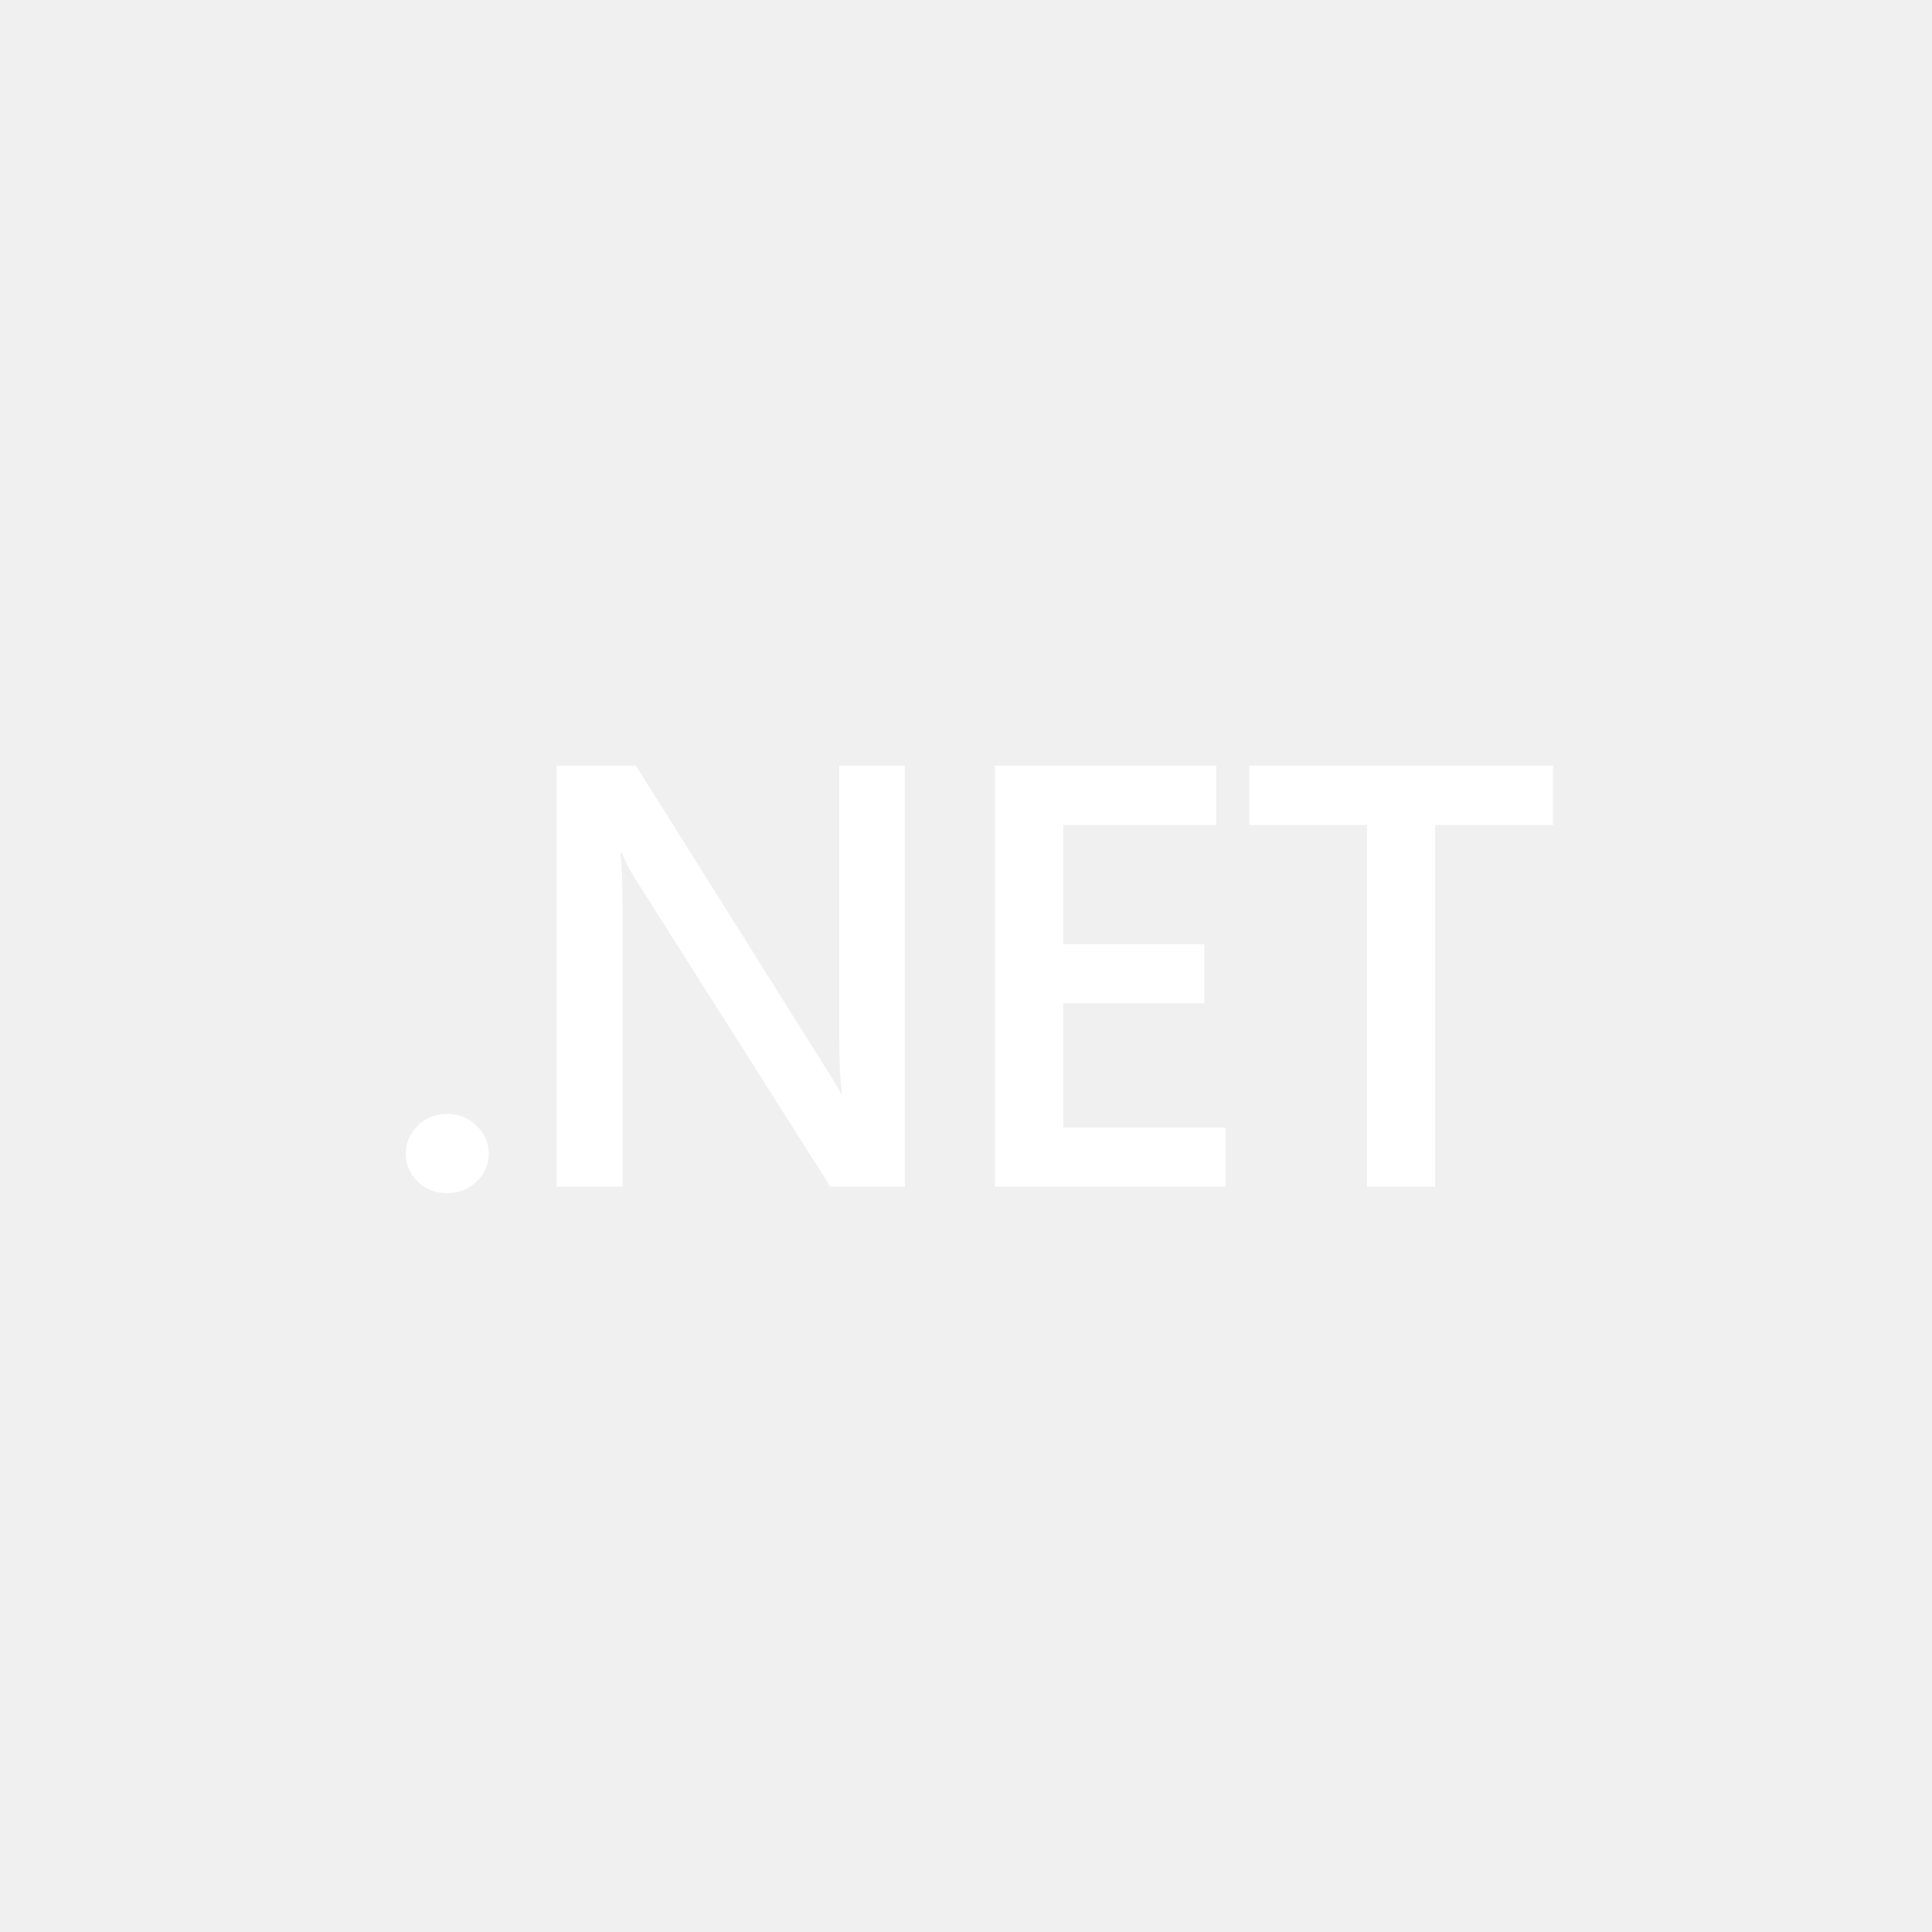
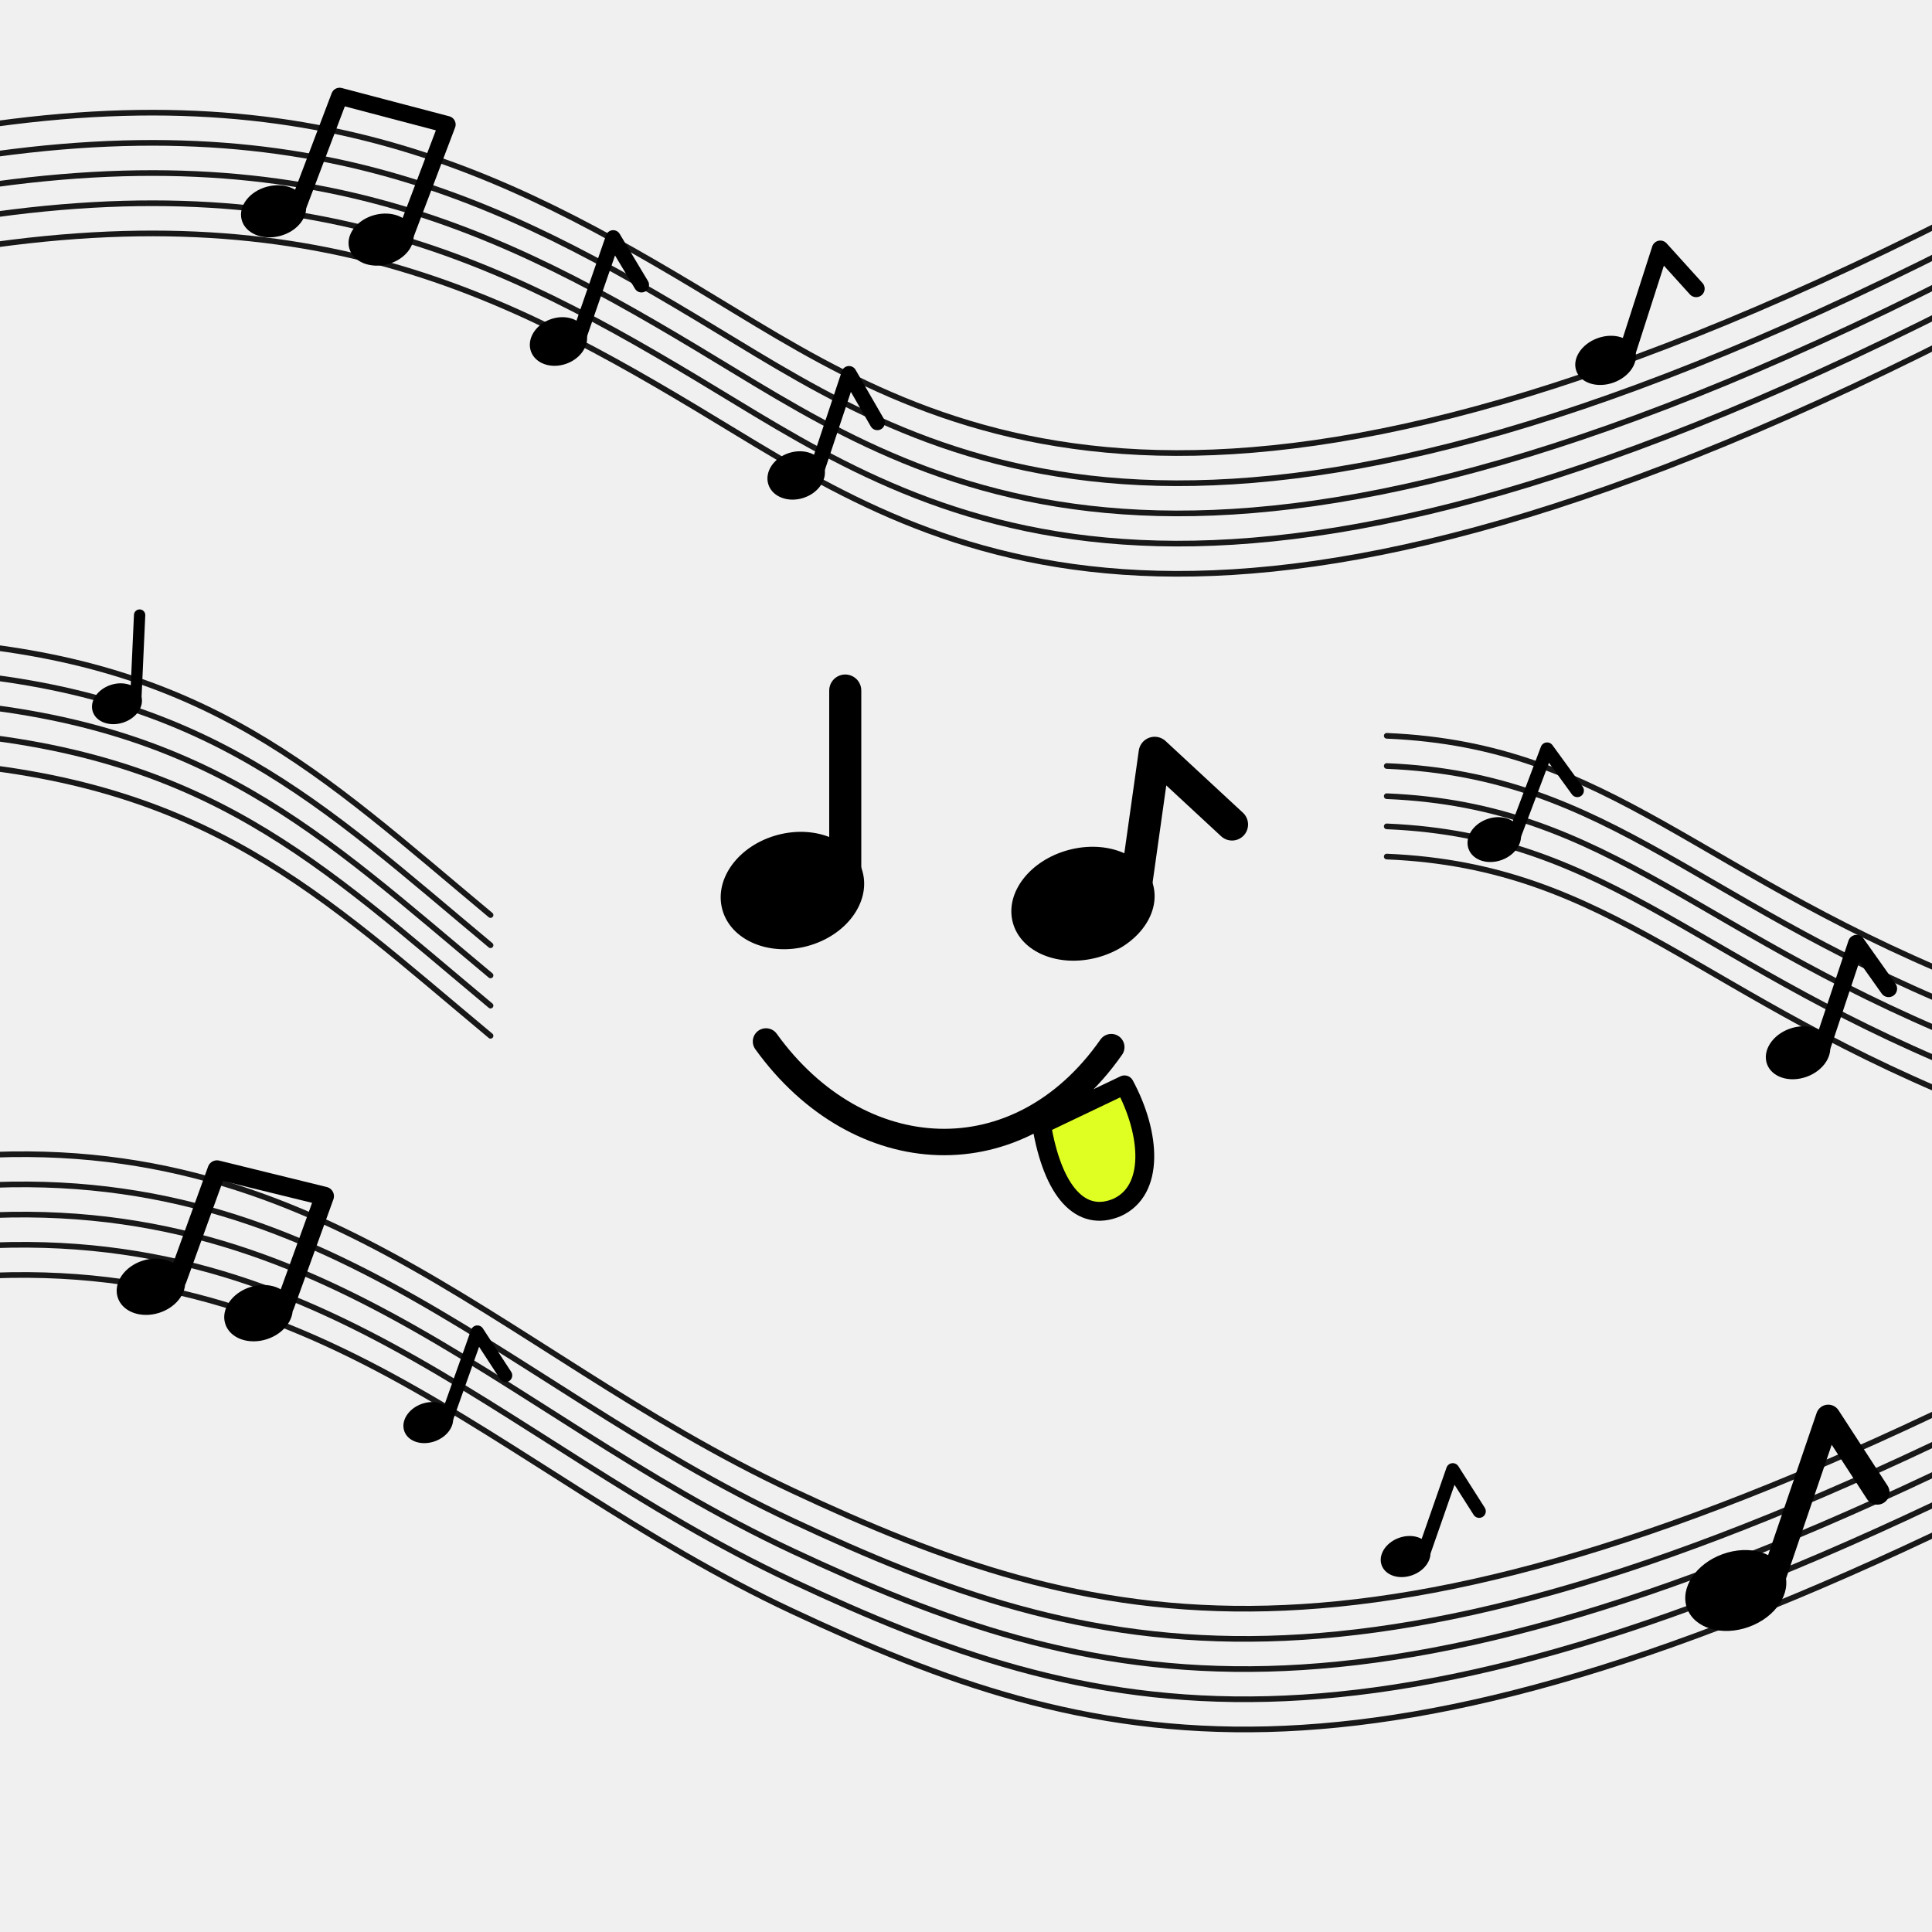
- <svg xmlns="http://www.w3.org/2000/svg" width="456" height="456" viewBox="0 0 456 456" version="1.1" xml:space="preserve" style="fill-rule:evenodd;clip-rule:evenodd;stroke-linejoin:round;stroke-miterlimit:2;">
-   <path d="m 105.5,281.609 c -2.703,0 -5.001,-0.9 -6.893,-2.702 -1.892,-1.848 -2.838,-4.042 -2.838,-6.582 0,-2.587 0.946,-4.804 2.838,-6.652 1.892,-1.848 4.19,-2.772 6.893,-2.772 2.748,0 5.068,0.924 6.96,2.772 1.937,1.848 2.906,4.064 2.906,6.652 0,2.54 -0.968,4.734 -2.906,6.582 -1.892,1.802 -4.212,2.702 -6.96,2.702 z" style="fill:#ffffff;fill-rule:nonzero;stroke-width:0.838" />
-   <path d="M 213.561,280.084 H 195.99 L 149.7,207.054 c -1.171,-1.848 -2.14,-3.765 -2.906,-5.751 h -0.406 c 0.361,2.125 0.541,6.675 0.541,13.65 v 65.132 h -15.543 v -99.36 h 18.719 l 44.737,71.298 c 1.892,2.957 3.109,4.989 3.649,6.098 h 0.27 c -0.45,-2.632 -0.676,-7.09 -0.676,-13.373 v -64.023 h 15.476 z" style="fill:#ffffff;fill-rule:nonzero;stroke-width:0.838" />
-   <path d="m 289.251,280.084 h -54.401 v -99.36 h 52.238 v 13.997 h -36.154 v 28.131 h 33.316 v 13.927 h -33.316 v 29.378 h 38.316 z" style="fill:#ffffff;fill-rule:nonzero;stroke-width:0.838" />
-   <path d="M 366.565,194.721 H 338.722 v 85.363 h -16.084 v -85.363 h -27.775 v -13.997 h 71.701 z" style="fill:#ffffff;fill-rule:nonzero;stroke-width:0.838" />
+ <svg xmlns="http://www.w3.org/2000/svg" viewBox="0 0 1024 1024">
+   <g fill="none" stroke="#000" stroke-width="3" stroke-linecap="round" opacity="0.9">
+     <path d="M-30 70 C170 35 275 95 390 165 S650 315 1055 105" />
+     <path d="M-30 86 C170 51 275 111 390 181 S650 331 1055 121" />
+     <path d="M-30 102 C170 67 275 127 390 197 S650 347 1055 137" />
+     <path d="M-30 118 C170 83 275 143 390 213 S650 363 1055 153" />
+     <path d="M-30 134 C170 99 275 159 390 229 S650 379 1055 169" />
+     <path d="M-35 340 C110 350 170 410 260 485" />
+     <path d="M-35 356 C110 366 170 426 260 501" />
+     <path d="M-35 372 C110 382 170 442 260 517" />
+     <path d="M-35 388 C110 398 170 458 260 533" />
+     <path d="M-35 404 C110 414 170 474 260 549" />
+     <path d="M735 390 C855 395 900 465 1055 525" />
+     <path d="M735 406 C855 411 900 481 1055 541" />
+     <path d="M735 422 C855 427 900 497 1055 557" />
+     <path d="M735 438 C855 443 900 513 1055 573" />
+     <path d="M735 454 C855 459 900 529 1055 589" />
+     <path d="M-40 615 C165 590 260 715 420 790 S720 900 1055 735" />
+     <path d="M-40 631 C165 606 260 731 420 806 S720 916 1055 751" />
+     <path d="M-40 647 C165 622 260 747 420 822 S720 932 1055 767" />
+     <path d="M-40 663 C165 638 260 763 420 838 S720 948 1055 783" />
+     <path d="M-40 679 C165 654 260 779 420 854 S720 964 1055 799" />
+   </g>
+   <g fill="#000" stroke="#000" stroke-linecap="round" stroke-linejoin="round">
+     <ellipse cx="145" cy="112" rx="17" ry="13" transform="rotate(-15 145 112)" />
+     <ellipse cx="202" cy="127" rx="17" ry="13" transform="rotate(-15 202 127)" />
+     <path d="M158 109 L180 51 M215 124 L237 66 M180 51 L237 66" fill="none" stroke-width="9" />
+     <ellipse cx="296" cy="181" rx="15" ry="12" transform="rotate(-20 296 181)" />
+     <path d="M307 178 L325 126 L340 151" fill="none" stroke-width="8" />
+     <ellipse cx="422" cy="252" rx="15" ry="12" transform="rotate(-18 422 252)" />
+     <path d="M433 249 L450 198 L465 224" fill="none" stroke-width="8" />
+     <ellipse cx="851" cy="191" rx="16" ry="12" transform="rotate(-20 851 191)" />
+     <path d="M862 188 L880 132 L899 153" fill="none" stroke-width="9" />
+     <ellipse cx="62" cy="373" rx="13" ry="10" transform="rotate(-18 62 373)" />
+     <path d="M72 370 L74 326" fill="none" stroke-width="6" />
+     <ellipse cx="792" cy="445" rx="14" ry="11" transform="rotate(-20 792 445)" />
+     <path d="M803 442 L820 397 L836 419" fill="none" stroke-width="7" />
+     <ellipse cx="953" cy="558" rx="17" ry="13" transform="rotate(-20 953 558)" />
+     <path d="M966 554 L984 500 L1001 524" fill="none" stroke-width="9" />
+     <ellipse cx="80" cy="682" rx="18" ry="14" transform="rotate(-18 80 682)" />
+     <ellipse cx="137" cy="696" rx="18" ry="14" transform="rotate(-18 137 696)" />
+     <path d="M94 678 L115 620 M151 692 L172 634 M115 620 L172 634" fill="none" stroke-width="10" />
+     <ellipse cx="227" cy="754" rx="13" ry="10" transform="rotate(-20 227 754)" />
+     <path d="M237 751 L253 706 L268 729" fill="none" stroke-width="7" />
+     <ellipse cx="745" cy="825" rx="13" ry="10" transform="rotate(-20 745 825)" />
+     <path d="M755 822 L770 779 L784 801" fill="none" stroke-width="7" />
+     <ellipse cx="920" cy="843" rx="27" ry="20" transform="rotate(-20 920 843)" />
+     <path d="M940 836 L969 751 L995 791" fill="none" stroke-width="13" />
+   </g>
+   <g fill="#000" stroke="#000" stroke-linecap="round" stroke-linejoin="round">
+     <ellipse cx="420" cy="472" rx="38" ry="30" transform="rotate(-15 420 472)" />
+     <path d="M448 464 L448 366" fill="none" stroke-width="17" />
+     <ellipse cx="574" cy="479" rx="38" ry="29" transform="rotate(-15 574 479)" />
+     <path d="M602 470 L612 399 L653 437" fill="none" stroke-width="17" />
+     <path d="M406 552 C455 620 540 625 589 555" fill="none" stroke-width="14" />
+     <path d="M552 596 C558 632 573 648 592 640 C612 631 610 601 596 575 Z" fill="#DFFF23" stroke-width="10" />
+   </g>
</svg>
